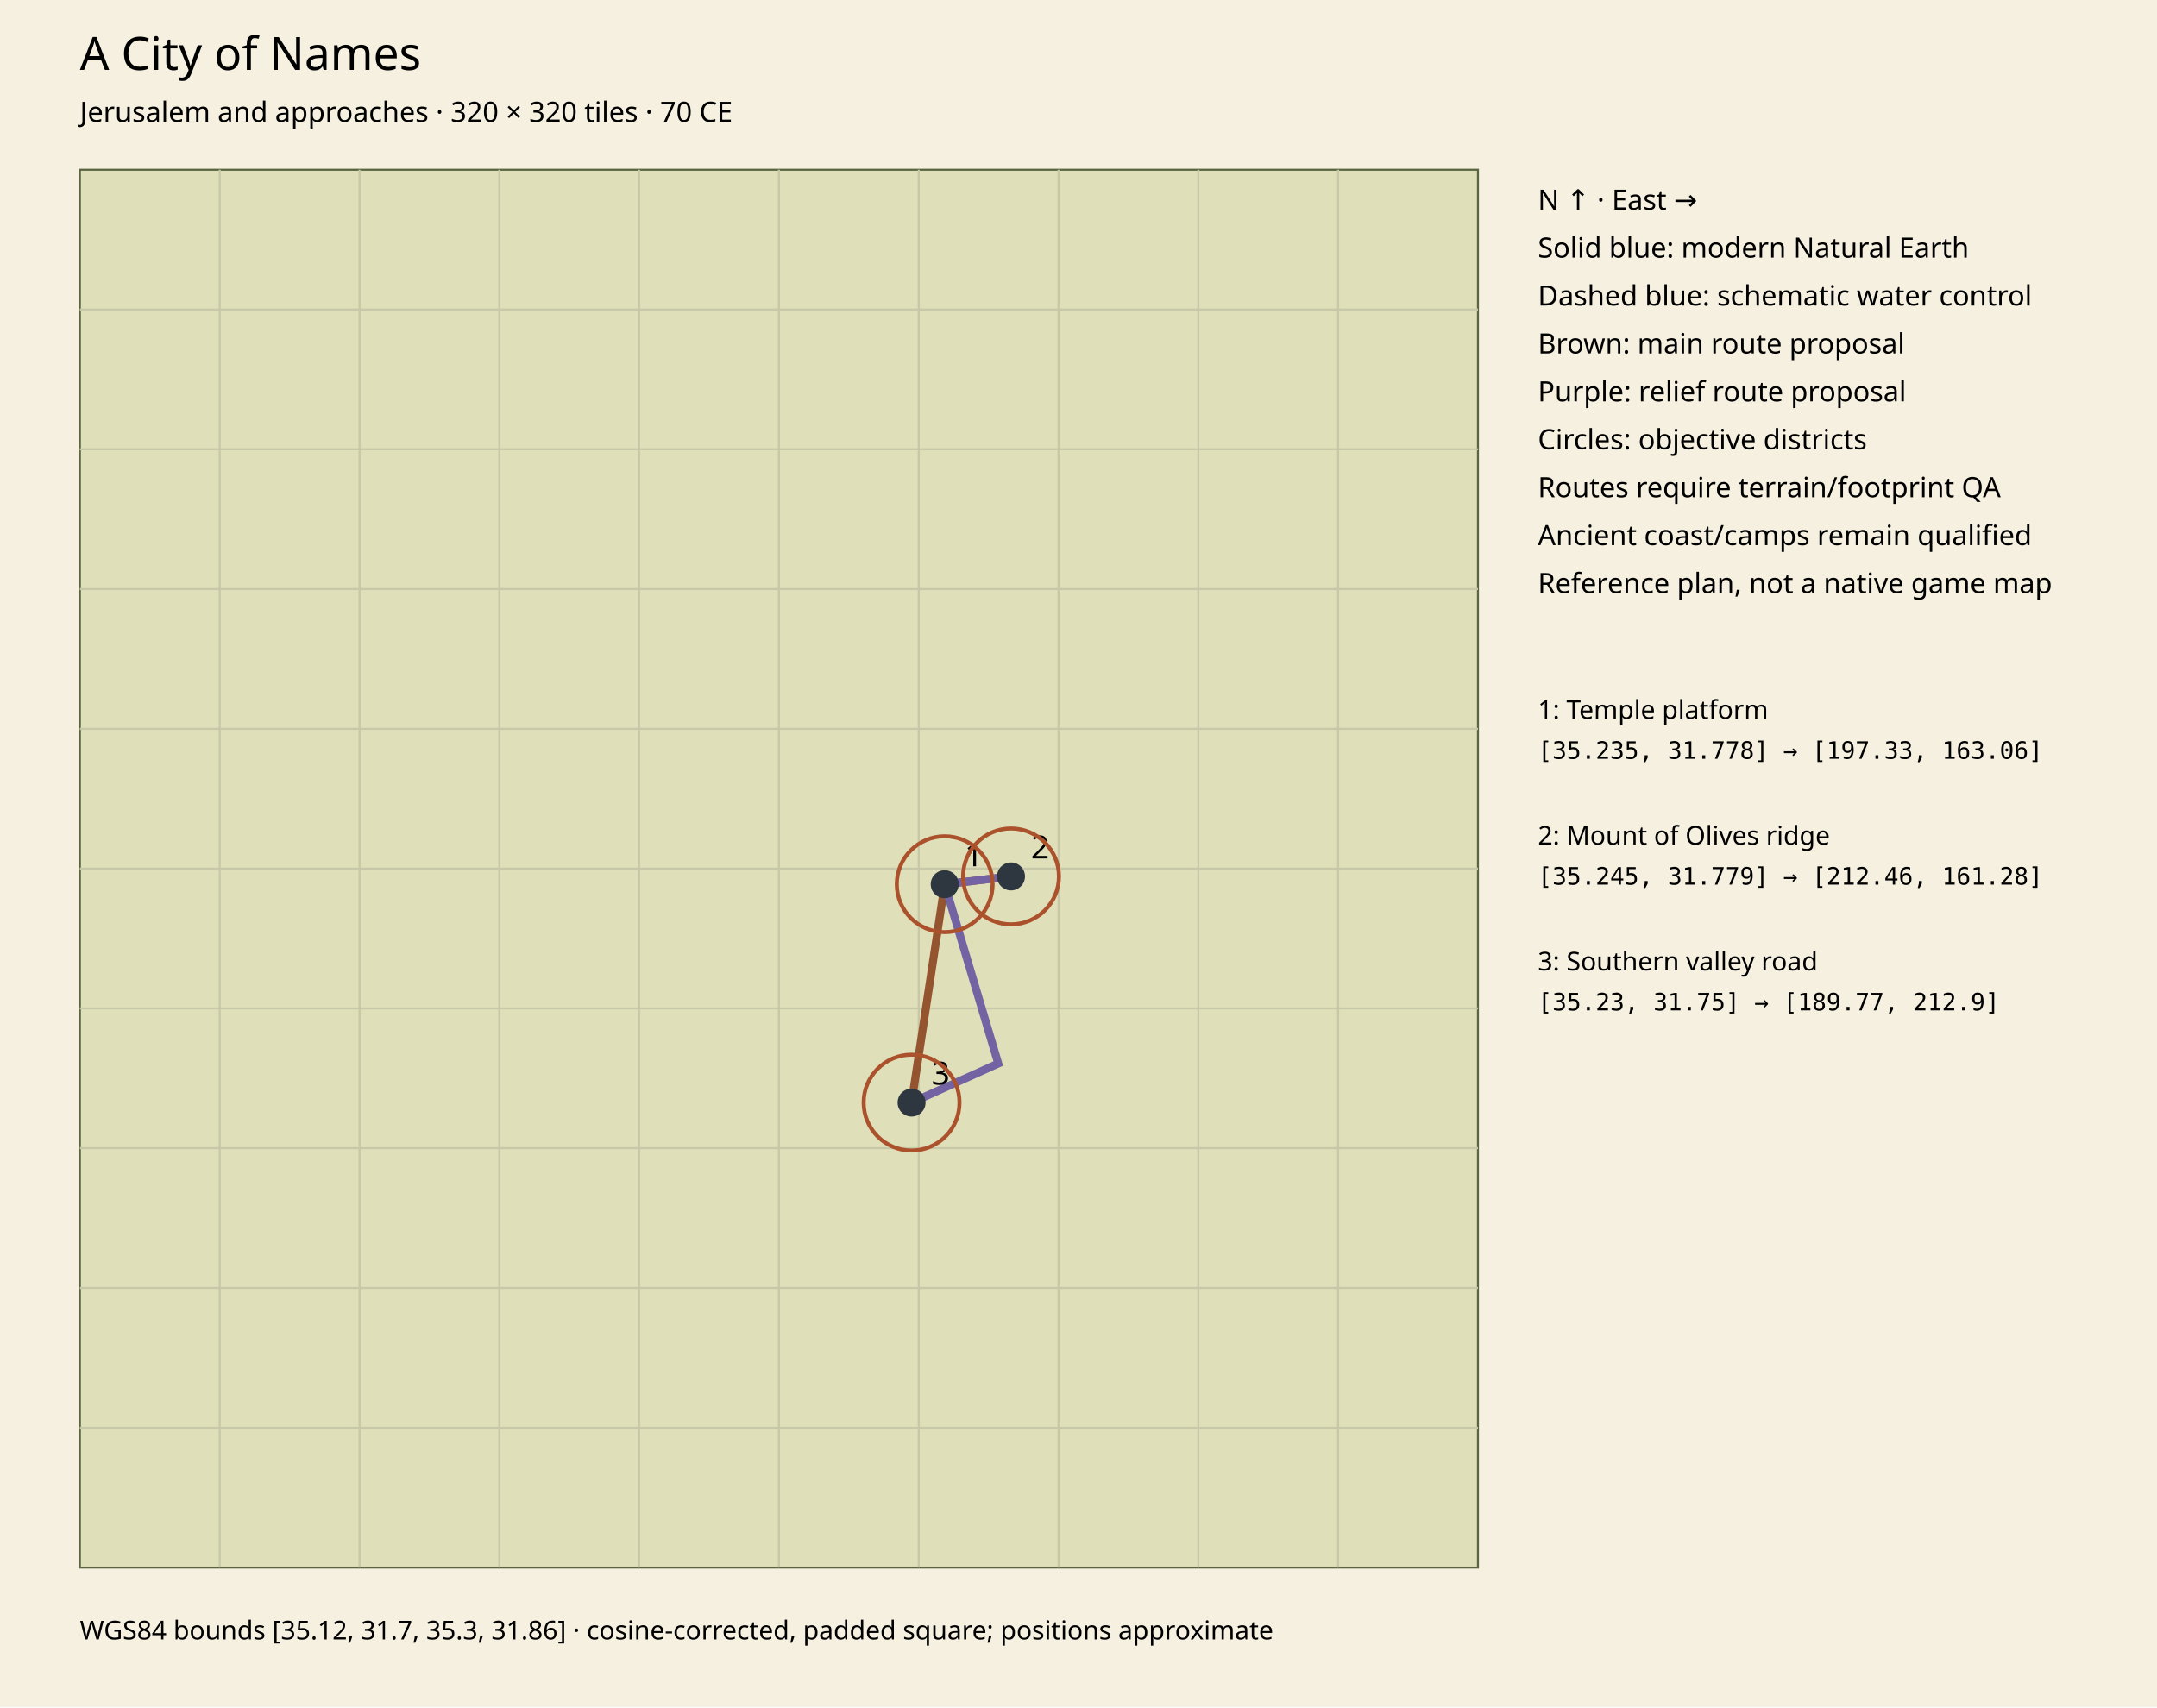
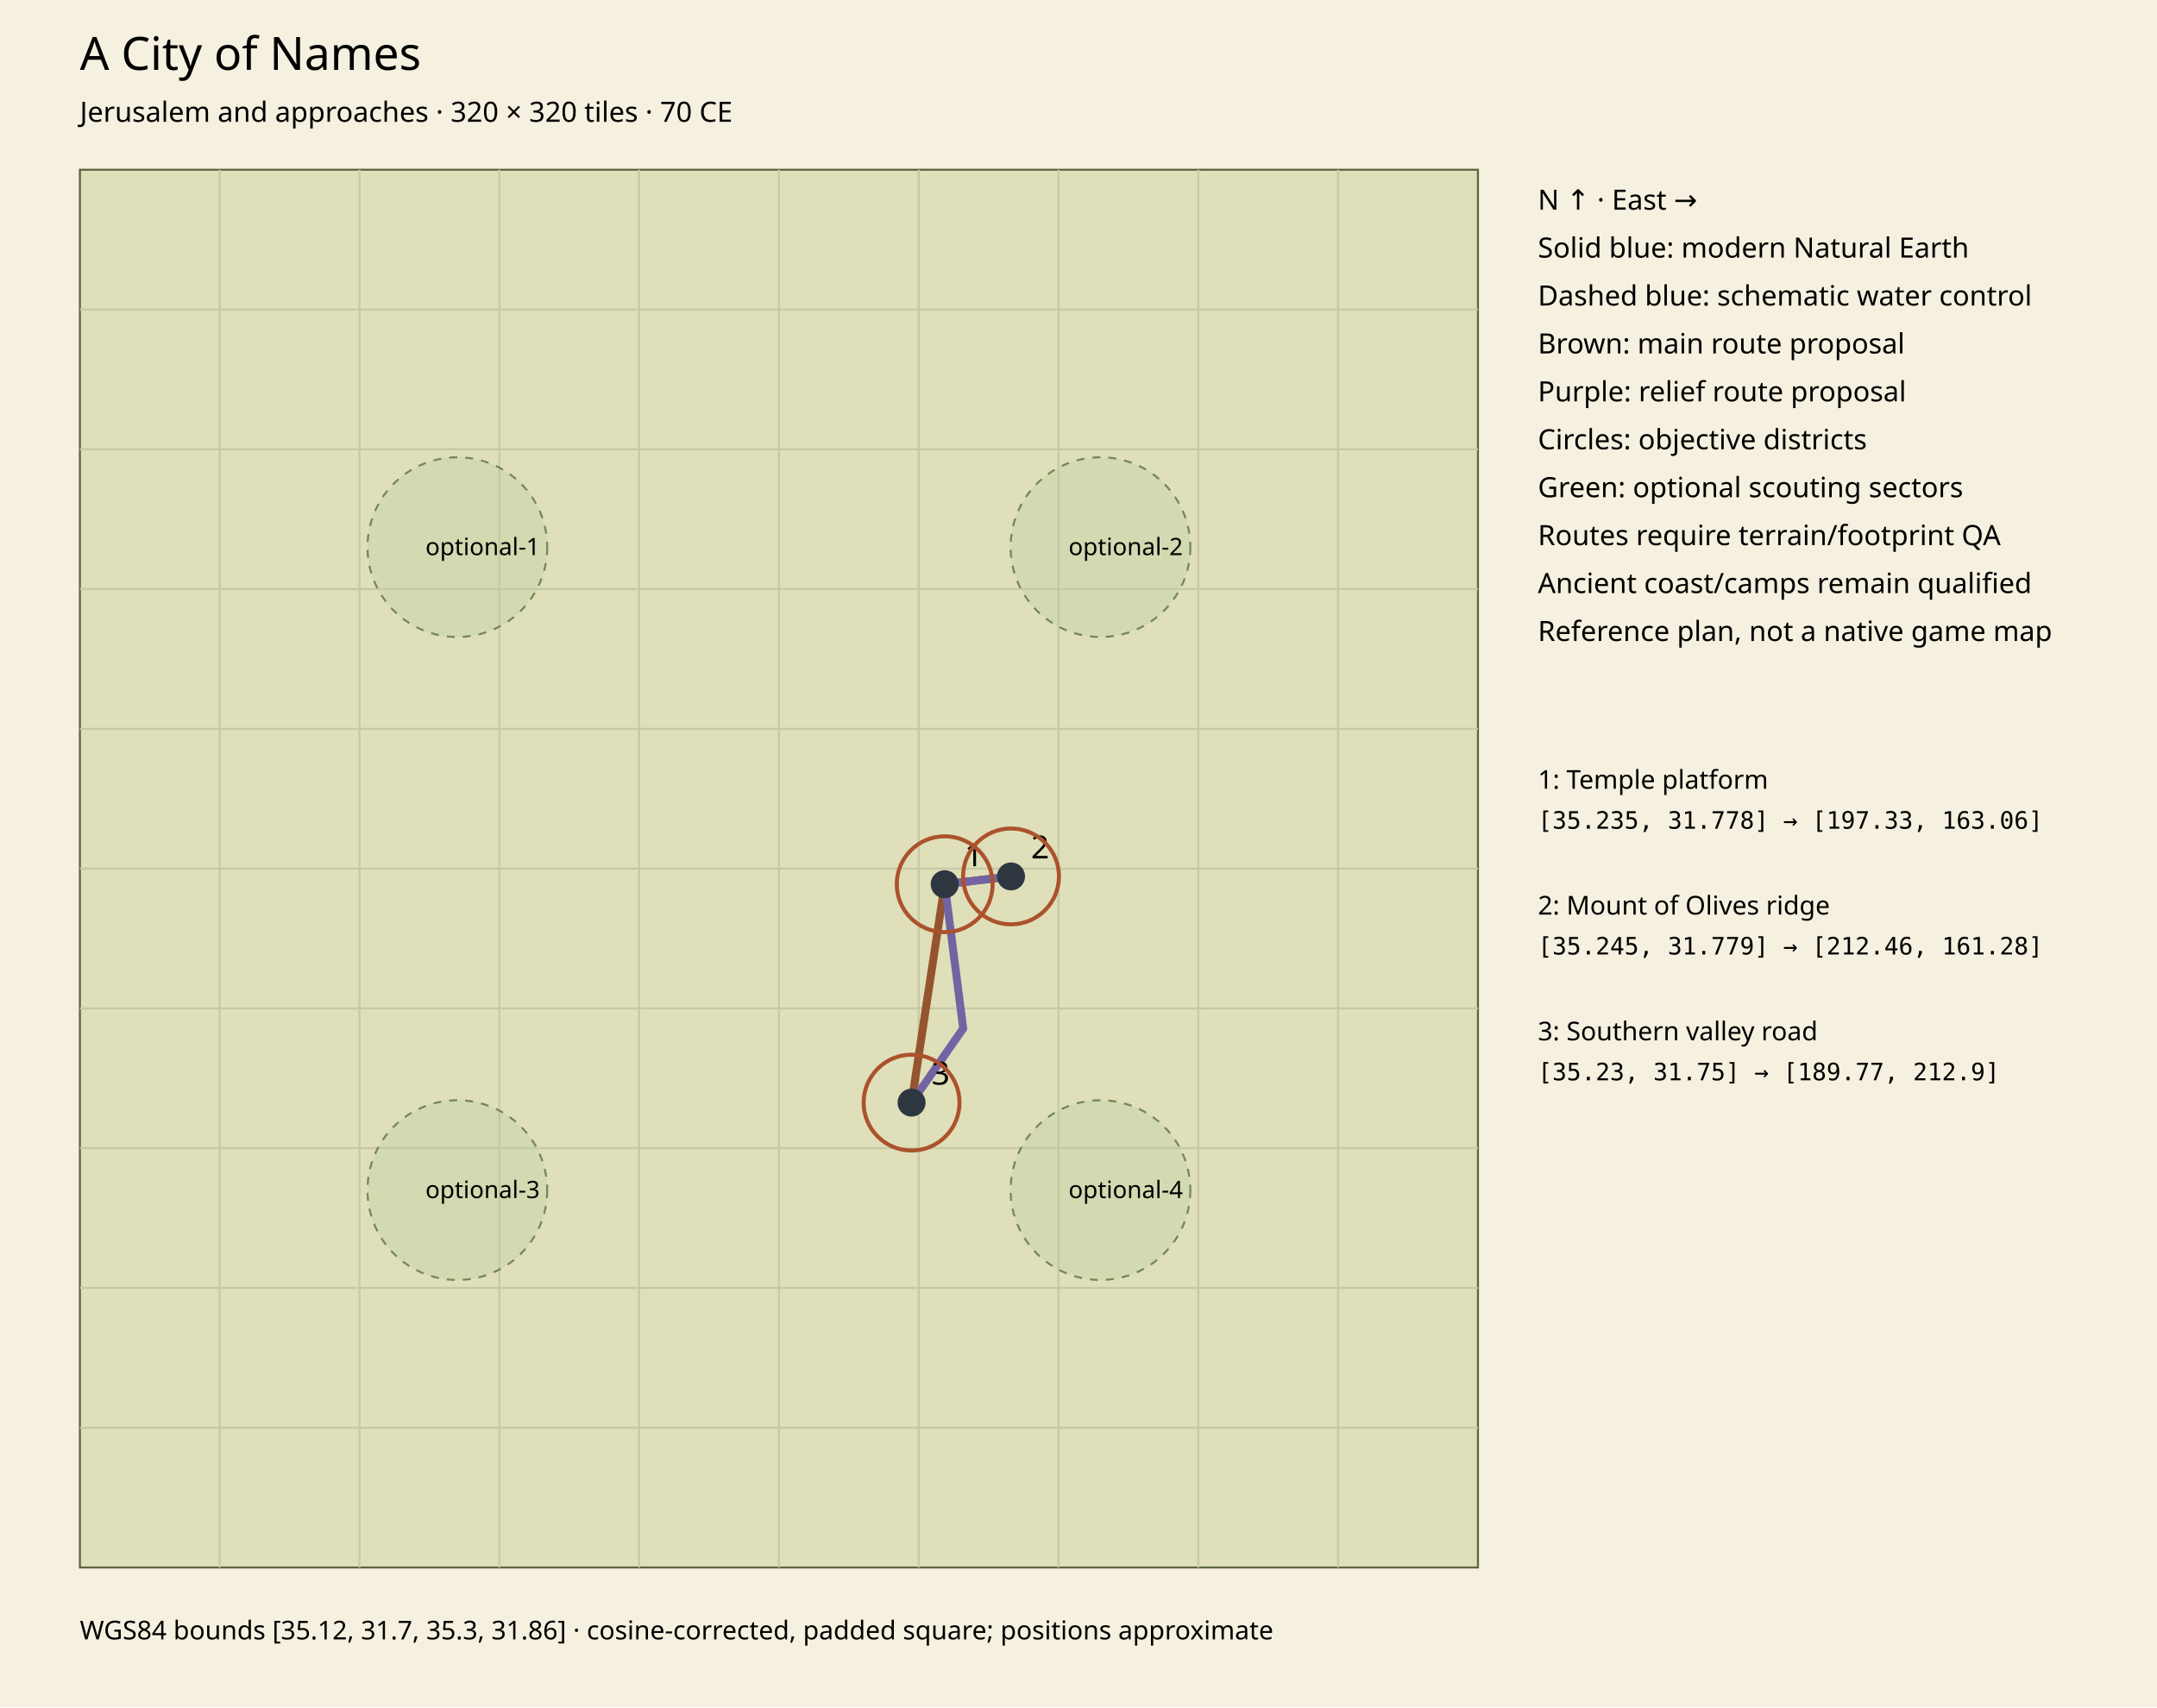
<svg xmlns="http://www.w3.org/2000/svg" viewBox="0 0 1080 855" role="img" aria-label="A City of Names: geographic design controls">
  <rect width="1080" height="855" fill="#f5f0df" />
  <text x="40" y="35" font-family="sans-serif" font-size="23">A City of Names</text>
  <text x="40" y="61" font-family="sans-serif" font-size="14">Jerusalem and approaches · 320 × 320 tiles · 70 CE</text>
  <rect x="40" y="85" width="700" height="700" fill="#dfdfba" stroke="#5c6542" />
  <path d="M 110 85 V785 M40 155 H740" stroke="#c7c8a7" fill="none" />
  <path d="M 180 85 V785 M40 225 H740" stroke="#c7c8a7" fill="none" />
  <path d="M 250 85 V785 M40 295 H740" stroke="#c7c8a7" fill="none" />
  <path d="M 320 85 V785 M40 365 H740" stroke="#c7c8a7" fill="none" />
  <path d="M 390 85 V785 M40 435 H740" stroke="#c7c8a7" fill="none" />
  <path d="M 460 85 V785 M40 505 H740" stroke="#c7c8a7" fill="none" />
  <path d="M 530 85 V785 M40 575 H740" stroke="#c7c8a7" fill="none" />
  <path d="M 600 85 V785 M40 645 H740" stroke="#c7c8a7" fill="none" />
  <path d="M 670 85 V785 M40 715 H740" stroke="#c7c8a7" fill="none" />
  <polyline points="456.42,552.18 473.01,442.81 506.21,438.91" fill="none" stroke="#94542f" stroke-width="4" />
-   <polyline points="456.42,552.18 499.83,532.61 473.01,442.81 506.21,438.91" fill="none" stroke="#7463a3" stroke-width="4" />
+   <polyline points="456.42,552.18 482.27,515.05 473.01,442.81 506.21,438.91" fill="none" stroke="#7463a3" stroke-width="4" />
+   <circle cx="229.00" cy="274.00" r="45" fill="#b6c997" fill-opacity=".3" stroke="#75875a" stroke-dasharray="4 4" />
+   <text x="213.00" y="278.00" font-family="sans-serif" font-size="12">optional-1</text>
+   <circle cx="551.00" cy="274.00" r="45" fill="#b6c997" fill-opacity=".3" stroke="#75875a" stroke-dasharray="4 4" />
+   <text x="535.00" y="278.00" font-family="sans-serif" font-size="12">optional-2</text>
+   <circle cx="229.00" cy="596.00" r="45" fill="#b6c997" fill-opacity=".3" stroke="#75875a" stroke-dasharray="4 4" />
+   <text x="213.00" y="600.00" font-family="sans-serif" font-size="12">optional-3</text>
+   <circle cx="551.00" cy="596.00" r="45" fill="#b6c997" fill-opacity=".3" stroke="#75875a" stroke-dasharray="4 4" />
+   <text x="535.00" y="600.00" font-family="sans-serif" font-size="12">optional-4</text>
  <circle cx="473.01" cy="442.81" r="7" fill="#2e3740" />
  <text x="483.01" y="433.81" font-family="sans-serif" font-size="16">1</text>
  <circle cx="506.21" cy="438.91" r="7" fill="#2e3740" />
  <text x="516.21" y="429.91" font-family="sans-serif" font-size="16">2</text>
  <circle cx="456.42" cy="552.18" r="7" fill="#2e3740" />
  <text x="466.42" y="543.18" font-family="sans-serif" font-size="16">3</text>
  <circle cx="456.42" cy="552.18" r="24" fill="none" stroke="#ab522c" stroke-width="2" />
  <circle cx="473.01" cy="442.81" r="24" fill="none" stroke="#ab522c" stroke-width="2" />
  <circle cx="506.21" cy="438.91" r="24" fill="none" stroke="#ab522c" stroke-width="2" />
  <text x="770" y="105" font-family="sans-serif" font-size="14">N ↑ · East →</text>
  <text x="770" y="129" font-family="sans-serif" font-size="14">Solid blue: modern Natural Earth</text>
  <text x="770" y="153" font-family="sans-serif" font-size="14">Dashed blue: schematic water control</text>
  <text x="770" y="177" font-family="sans-serif" font-size="14">Brown: main route proposal</text>
  <text x="770" y="201" font-family="sans-serif" font-size="14">Purple: relief route proposal</text>
  <text x="770" y="225" font-family="sans-serif" font-size="14">Circles: objective districts</text>
-   <text x="770" y="249" font-family="sans-serif" font-size="14">Routes require terrain/footprint QA</text>
-   <text x="770" y="273" font-family="sans-serif" font-size="14">Ancient coast/camps remain qualified</text>
-   <text x="770" y="297" font-family="sans-serif" font-size="14">Reference plan, not a native game map</text>
-   <text x="770" y="360" font-family="sans-serif" font-size="13">1: Temple platform</text>
-   <text x="770" y="380" font-family="monospace" font-size="12">[35.235, 31.778] → [197.33, 163.06]</text>
-   <text x="770" y="423" font-family="sans-serif" font-size="13">2: Mount of Olives ridge</text>
-   <text x="770" y="443" font-family="monospace" font-size="12">[35.245, 31.779] → [212.46, 161.28]</text>
-   <text x="770" y="486" font-family="sans-serif" font-size="13">3: Southern valley road</text>
-   <text x="770" y="506" font-family="monospace" font-size="12">[35.23, 31.75] → [189.77, 212.9]</text>
+   <text x="770" y="249" font-family="sans-serif" font-size="14">Green: optional scouting sectors</text>
+   <text x="770" y="273" font-family="sans-serif" font-size="14">Routes require terrain/footprint QA</text>
+   <text x="770" y="297" font-family="sans-serif" font-size="14">Ancient coast/camps remain qualified</text>
+   <text x="770" y="321" font-family="sans-serif" font-size="14">Reference plan, not a native game map</text>
+   <text x="770" y="395" font-family="sans-serif" font-size="13">1: Temple platform</text>
+   <text x="770" y="415" font-family="monospace" font-size="12">[35.235, 31.778] → [197.33, 163.06]</text>
+   <text x="770" y="458" font-family="sans-serif" font-size="13">2: Mount of Olives ridge</text>
+   <text x="770" y="478" font-family="monospace" font-size="12">[35.245, 31.779] → [212.46, 161.28]</text>
+   <text x="770" y="521" font-family="sans-serif" font-size="13">3: Southern valley road</text>
+   <text x="770" y="541" font-family="monospace" font-size="12">[35.23, 31.75] → [189.77, 212.9]</text>
  <text x="40" y="821" font-family="sans-serif" font-size="13">WGS84 bounds [35.12, 31.7, 35.3, 31.86] · cosine-corrected, padded square; positions approximate</text>
</svg>
